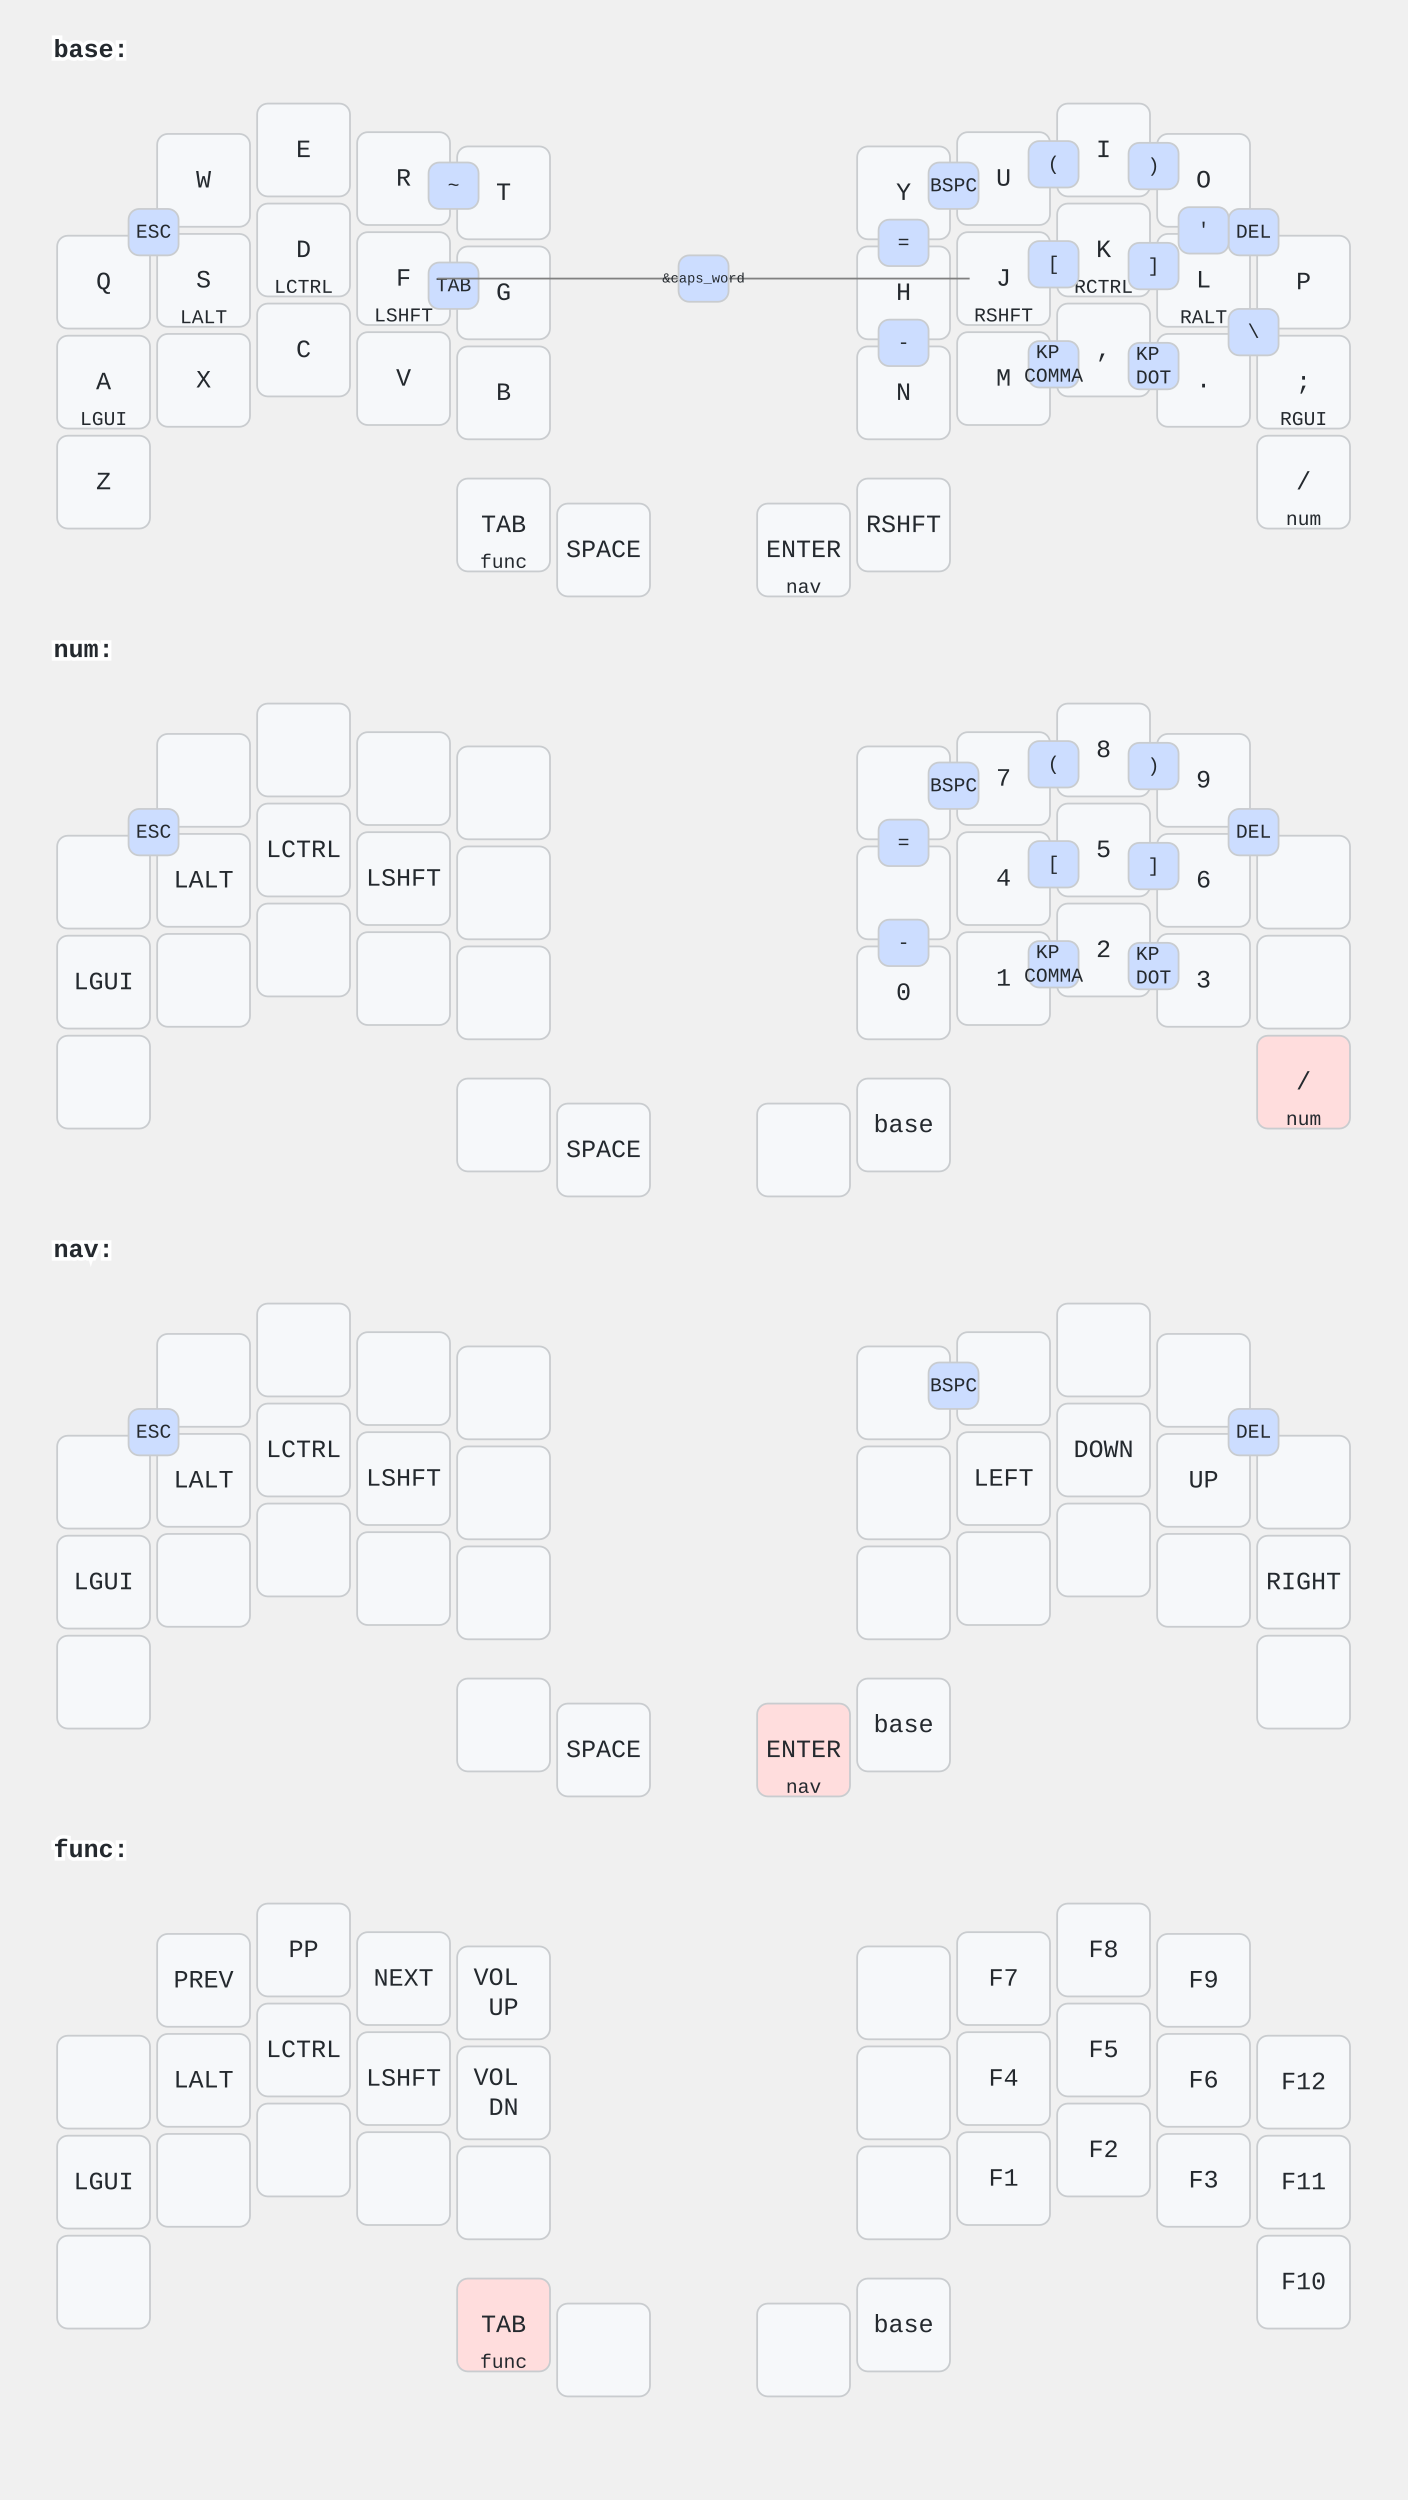
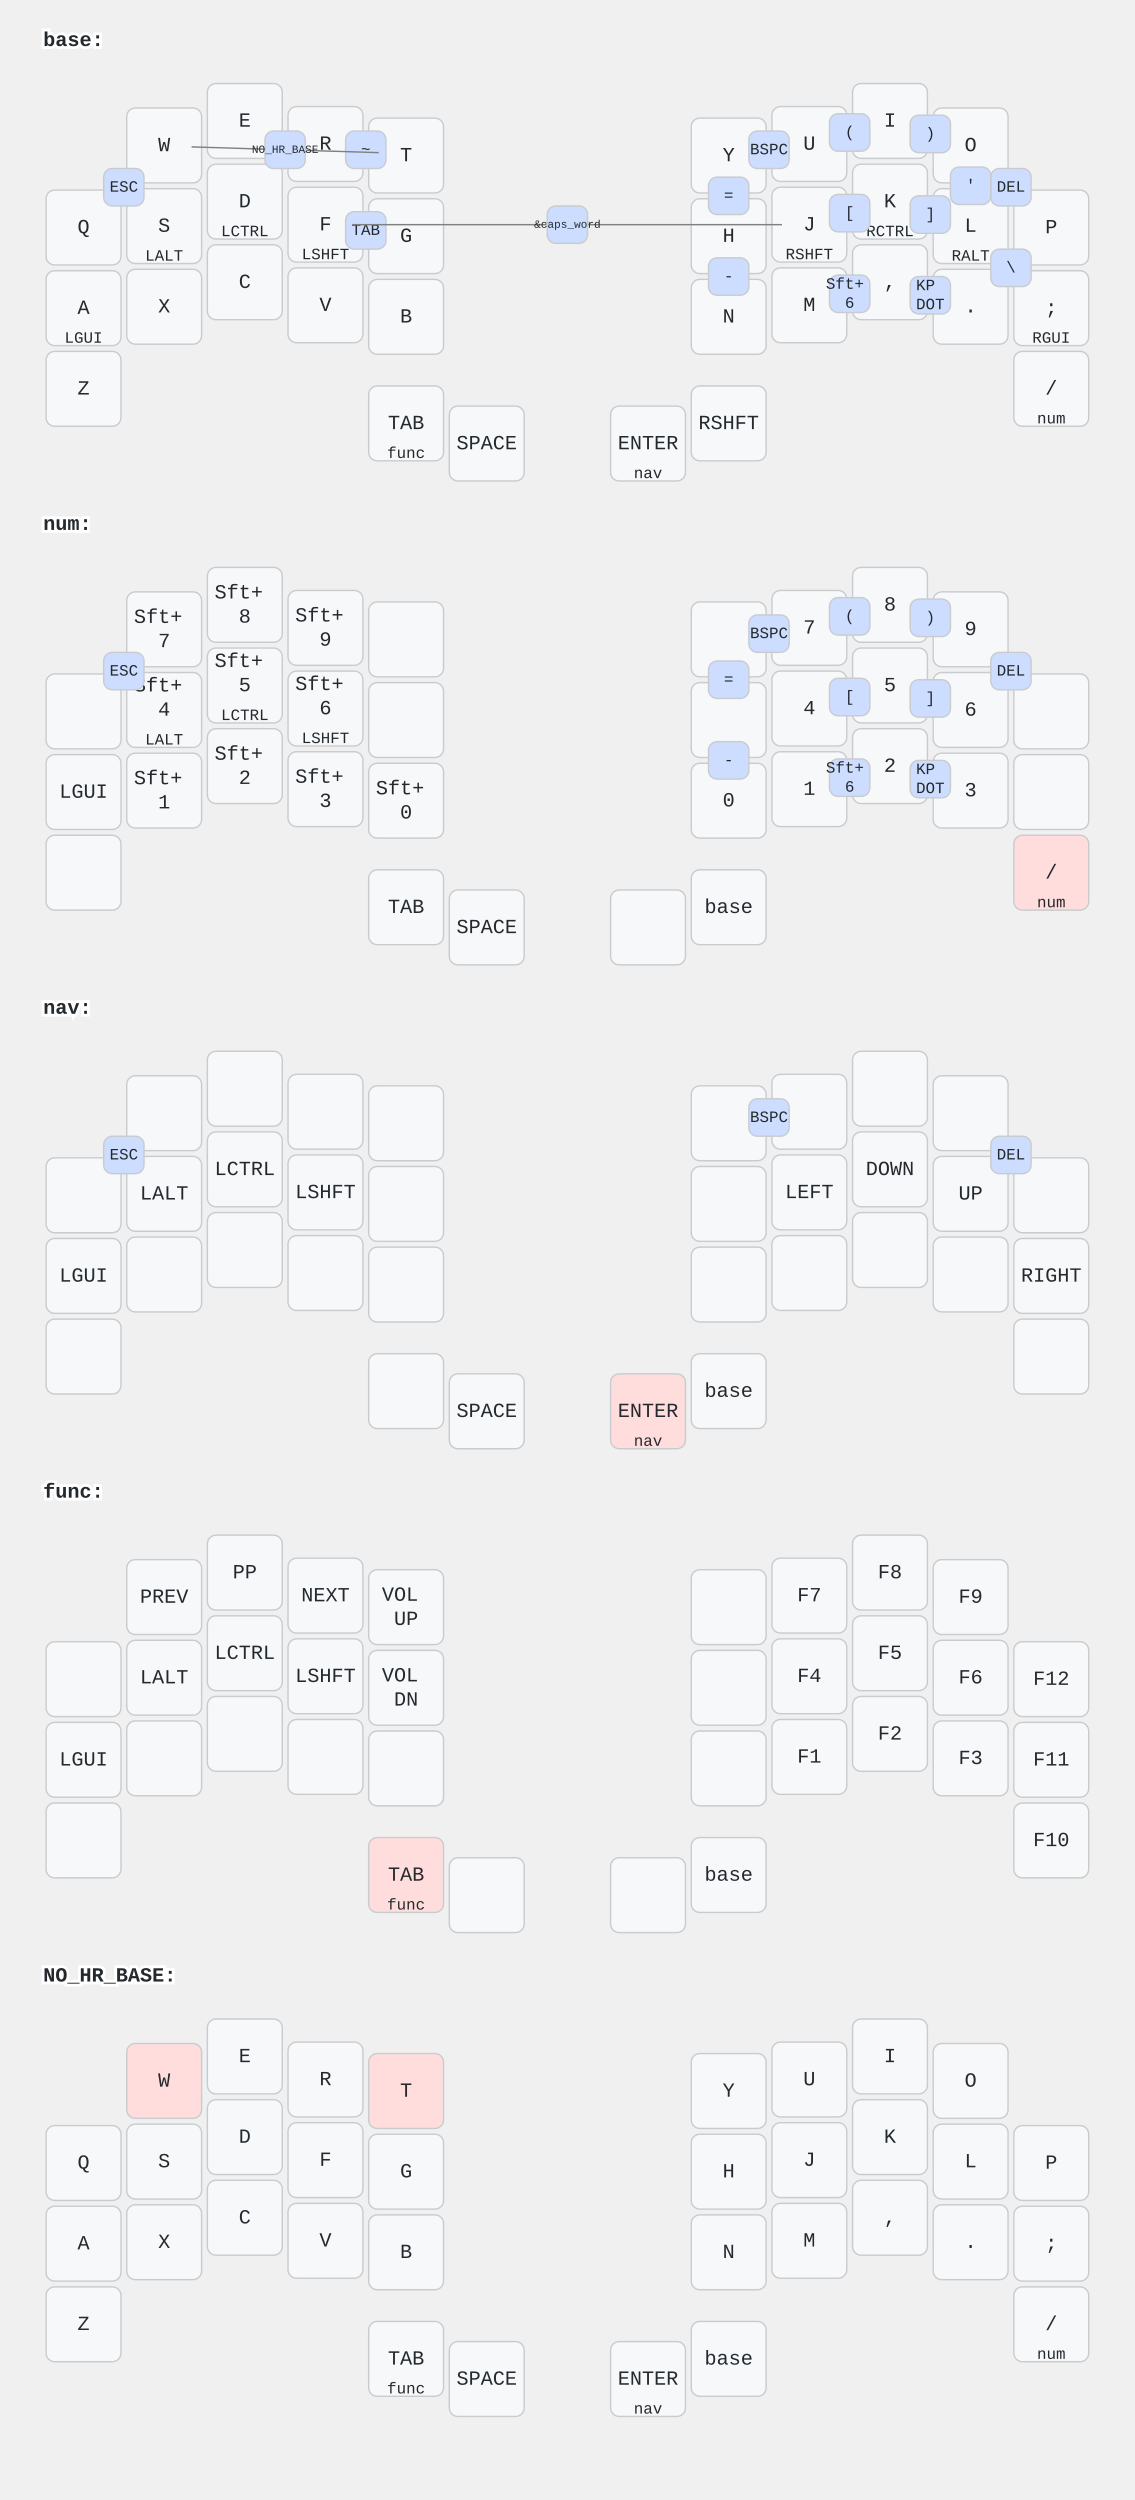
- <svg xmlns="http://www.w3.org/2000/svg" width="788" height="1400" viewBox="0 0 788 1400" class="keymap">
+ <svg xmlns="http://www.w3.org/2000/svg" width="788" height="1736" viewBox="0 0 788 1736" class="keymap">
  <style>/* inherit to force styles through use tags */
svg path {
    fill: inherit;
}

/* font and background color specifications */
svg.keymap {
    font-family: SFMono-Regular,Consolas,Liberation Mono,Menlo,monospace;
    font-size: 14px;
    font-kerning: normal;
    text-rendering: optimizeLegibility;
    fill: #24292e;
}

/* default key styling */
rect.key {
    fill: #f6f8fa;
}

rect.key, rect.combo {
    stroke: #c9cccf;
    stroke-width: 1;
}

/* default key side styling, only used is draw_key_sides is set */
rect.side {
    filter: brightness(90%);
}

/* color accent for combo boxes */
rect.combo, rect.combo-separate {
    fill: #cdf;
}

/* color accent for held keys */
rect.held, rect.combo.held {
    fill: #fdd;
}

/* color accent for ghost (optional) keys */
rect.ghost, rect.combo.ghost {
    stroke-dasharray: 4, 4;
    stroke-width: 2;
}

text {
    text-anchor: middle;
    dominant-baseline: middle;
}

/* styling for layer labels */
text.label {
    font-weight: bold;
    text-anchor: start;
    stroke: white;
    stroke-width: 4;
    paint-order: stroke;
}

/* styling for optional footer */
text.footer {
    text-anchor: end;
    dominant-baseline: auto;
    stroke: white;
    stroke-width: 4;
    paint-order: stroke;
}

/* styling for combo tap, and key hold/shifted label text */
text.combo, text.hold, text.shifted {
    font-size: 11px;
}

text.hold {
    text-anchor: middle;
    dominant-baseline: auto;
}

text.shifted {
    text-anchor: middle;
    dominant-baseline: hanging;
}

/* styling for hold/shifted label text in combo box */
text.combo.hold, text.combo.shifted {
    font-size: 8px;
}

/* lighter symbol for transparent keys */
text.trans {
    fill: #7b7e81;
}

/* styling for combo dendrons */
path.combo {
    stroke-width: 1;
    stroke: gray;
    fill: none;
}

/* Start Tabler Icons Cleanup */
/* cannot use height/width with glyphs */
.icon-tabler &gt; path {
    fill: inherit;
    stroke: inherit;
    stroke-width: 2;
}
/* hide tabler's default box */
.icon-tabler &gt; path[stroke="none"][fill="none"] {
    visibility: hidden;
}
/* End Tabler Icons Cleanup */
</style>
  <g transform="translate(30, 0)" class="layer-base">
    <text x="0" y="28" class="label">base:</text>
    <g transform="translate(0, 56)">
      <g transform="translate(28, 102)" class="key keypos-0">
        <rect rx="6" ry="6" x="-26" y="-26" width="52" height="52" class="key" />
        <text x="0" y="0" class="key tap">Q</text>
      </g>
      <g transform="translate(84, 45)" class="key keypos-1">
        <rect rx="6" ry="6" x="-26" y="-26" width="52" height="52" class="key" />
        <text x="0" y="0" class="key tap">W</text>
      </g>
      <g transform="translate(140, 28)" class="key keypos-2">
        <rect rx="6" ry="6" x="-26" y="-26" width="52" height="52" class="key" />
        <text x="0" y="0" class="key tap">E</text>
      </g>
      <g transform="translate(196, 44)" class="key keypos-3">
        <rect rx="6" ry="6" x="-26" y="-26" width="52" height="52" class="key" />
        <text x="0" y="0" class="key tap">R</text>
      </g>
      <g transform="translate(252, 52)" class="key keypos-4">
        <rect rx="6" ry="6" x="-26" y="-26" width="52" height="52" class="key" />
        <text x="0" y="0" class="key tap">T</text>
      </g>
      <g transform="translate(476, 52)" class="key keypos-5">
        <rect rx="6" ry="6" x="-26" y="-26" width="52" height="52" class="key" />
        <text x="0" y="0" class="key tap">Y</text>
      </g>
      <g transform="translate(532, 44)" class="key keypos-6">
        <rect rx="6" ry="6" x="-26" y="-26" width="52" height="52" class="key" />
        <text x="0" y="0" class="key tap">U</text>
      </g>
      <g transform="translate(588, 28)" class="key keypos-7">
        <rect rx="6" ry="6" x="-26" y="-26" width="52" height="52" class="key" />
        <text x="0" y="0" class="key tap">I</text>
      </g>
      <g transform="translate(644, 45)" class="key keypos-8">
        <rect rx="6" ry="6" x="-26" y="-26" width="52" height="52" class="key" />
        <text x="0" y="0" class="key tap">O</text>
      </g>
      <g transform="translate(700, 102)" class="key keypos-9">
        <rect rx="6" ry="6" x="-26" y="-26" width="52" height="52" class="key" />
        <text x="0" y="0" class="key tap">P</text>
      </g>
      <g transform="translate(28, 158)" class="key keypos-10">
        <rect rx="6" ry="6" x="-26" y="-26" width="52" height="52" class="key" />
        <text x="0" y="0" class="key tap">A</text>
        <text x="0" y="24" class="key hold">LGUI</text>
      </g>
      <g transform="translate(84, 101)" class="key keypos-11">
        <rect rx="6" ry="6" x="-26" y="-26" width="52" height="52" class="key" />
        <text x="0" y="0" class="key tap">S</text>
        <text x="0" y="24" class="key hold">LALT</text>
      </g>
      <g transform="translate(140, 84)" class="key keypos-12">
        <rect rx="6" ry="6" x="-26" y="-26" width="52" height="52" class="key" />
        <text x="0" y="0" class="key tap">D</text>
        <text x="0" y="24" class="key hold">LCTRL</text>
      </g>
      <g transform="translate(196, 100)" class="key keypos-13">
        <rect rx="6" ry="6" x="-26" y="-26" width="52" height="52" class="key" />
        <text x="0" y="0" class="key tap">F</text>
        <text x="0" y="24" class="key hold">LSHFT</text>
      </g>
      <g transform="translate(252, 108)" class="key keypos-14">
        <rect rx="6" ry="6" x="-26" y="-26" width="52" height="52" class="key" />
        <text x="0" y="0" class="key tap">G</text>
      </g>
      <g transform="translate(476, 108)" class="key keypos-15">
        <rect rx="6" ry="6" x="-26" y="-26" width="52" height="52" class="key" />
        <text x="0" y="0" class="key tap">H</text>
      </g>
      <g transform="translate(532, 100)" class="key keypos-16">
        <rect rx="6" ry="6" x="-26" y="-26" width="52" height="52" class="key" />
        <text x="0" y="0" class="key tap">J</text>
        <text x="0" y="24" class="key hold">RSHFT</text>
      </g>
      <g transform="translate(588, 84)" class="key keypos-17">
        <rect rx="6" ry="6" x="-26" y="-26" width="52" height="52" class="key" />
        <text x="0" y="0" class="key tap">K</text>
        <text x="0" y="24" class="key hold">RCTRL</text>
      </g>
      <g transform="translate(644, 101)" class="key keypos-18">
        <rect rx="6" ry="6" x="-26" y="-26" width="52" height="52" class="key" />
        <text x="0" y="0" class="key tap">L</text>
        <text x="0" y="24" class="key hold">RALT</text>
      </g>
      <g transform="translate(700, 158)" class="key keypos-19">
        <rect rx="6" ry="6" x="-26" y="-26" width="52" height="52" class="key" />
        <text x="0" y="0" class="key tap">;</text>
        <text x="0" y="24" class="key hold">RGUI</text>
      </g>
      <g transform="translate(28, 214)" class="key keypos-20">
        <rect rx="6" ry="6" x="-26" y="-26" width="52" height="52" class="key" />
        <text x="0" y="0" class="key tap">Z</text>
      </g>
      <g transform="translate(84, 157)" class="key keypos-21">
        <rect rx="6" ry="6" x="-26" y="-26" width="52" height="52" class="key" />
        <text x="0" y="0" class="key tap">X</text>
      </g>
      <g transform="translate(140, 140)" class="key keypos-22">
        <rect rx="6" ry="6" x="-26" y="-26" width="52" height="52" class="key" />
        <text x="0" y="0" class="key tap">C</text>
      </g>
      <g transform="translate(196, 156)" class="key keypos-23">
        <rect rx="6" ry="6" x="-26" y="-26" width="52" height="52" class="key" />
        <text x="0" y="0" class="key tap">V</text>
      </g>
      <g transform="translate(252, 164)" class="key keypos-24">
        <rect rx="6" ry="6" x="-26" y="-26" width="52" height="52" class="key" />
        <text x="0" y="0" class="key tap">B</text>
      </g>
      <g transform="translate(476, 164)" class="key keypos-25">
        <rect rx="6" ry="6" x="-26" y="-26" width="52" height="52" class="key" />
        <text x="0" y="0" class="key tap">N</text>
      </g>
      <g transform="translate(532, 156)" class="key keypos-26">
        <rect rx="6" ry="6" x="-26" y="-26" width="52" height="52" class="key" />
        <text x="0" y="0" class="key tap">M</text>
      </g>
      <g transform="translate(588, 140)" class="key keypos-27">
        <rect rx="6" ry="6" x="-26" y="-26" width="52" height="52" class="key" />
        <text x="0" y="0" class="key tap">,</text>
      </g>
      <g transform="translate(644, 157)" class="key keypos-28">
        <rect rx="6" ry="6" x="-26" y="-26" width="52" height="52" class="key" />
        <text x="0" y="0" class="key tap">.</text>
      </g>
      <g transform="translate(700, 214)" class="key keypos-29">
        <rect rx="6" ry="6" x="-26" y="-26" width="52" height="52" class="key" />
        <text x="0" y="0" class="key tap">/</text>
        <text x="0" y="24" class="key hold">num</text>
      </g>
      <g transform="translate(252, 238)" class="key keypos-30">
        <rect rx="6" ry="6" x="-26" y="-26" width="52" height="52" class="key" />
        <text x="0" y="0" class="key tap">TAB</text>
        <text x="0" y="24" class="key hold">func</text>
      </g>
      <g transform="translate(308, 252)" class="key keypos-31">
        <rect rx="6" ry="6" x="-26" y="-26" width="52" height="52" class="key" />
        <text x="0" y="0" class="key tap">SPACE</text>
      </g>
      <g transform="translate(420, 252)" class="key keypos-32">
        <rect rx="6" ry="6" x="-26" y="-26" width="52" height="52" class="key" />
        <text x="0" y="0" class="key tap">ENTER</text>
        <text x="0" y="24" class="key hold">nav</text>
      </g>
      <g transform="translate(476, 238)" class="key keypos-33">
        <rect rx="6" ry="6" x="-26" y="-26" width="52" height="52" class="key" />
        <text x="0" y="0" class="key tap">RSHFT</text>
      </g>
      <g class="combo combopos-0">
        <rect rx="6" ry="6" x="42" y="61" width="28" height="26" class="combo" />
        <text x="56" y="74" class="combo tap">ESC</text>
      </g>
      <g class="combo combopos-1">
        <rect rx="6" ry="6" x="210" y="35" width="28" height="26" class="combo" />
        <text x="224" y="48" class="combo tap">~</text>
      </g>
      <g class="combo combopos-2">
        <rect rx="6" ry="6" x="210" y="91" width="28" height="26" class="combo" />
        <text x="224" y="104" class="combo tap">TAB</text>
      </g>
      <g class="combo combopos-3">
        <rect rx="6" ry="6" x="490" y="35" width="28" height="26" class="combo" />
        <text x="504" y="48" class="combo tap">BSPC</text>
      </g>
      <g class="combo combopos-4">
        <rect rx="6" ry="6" x="658" y="61" width="28" height="26" class="combo" />
        <text x="672" y="74" class="combo tap">DEL</text>
      </g>
      <g class="combo combopos-5">
        <rect rx="6" ry="6" x="462" y="67" width="28" height="26" class="combo" />
        <text x="476" y="80" class="combo tap">=</text>
      </g>
      <g class="combo combopos-6">
        <rect rx="6" ry="6" x="462" y="123" width="28" height="26" class="combo" />
        <text x="476" y="136" class="combo tap">-</text>
      </g>
      <g class="combo combopos-7">
        <rect rx="6" ry="6" x="630" y="60" width="28" height="26" class="combo" />
        <text x="644" y="73" class="combo tap">'</text>
      </g>
      <g class="combo combopos-8">
        <rect rx="6" ry="6" x="546" y="79" width="28" height="26" class="combo" />
        <text x="560" y="92" class="combo tap">[</text>
      </g>
      <g class="combo combopos-9">
        <rect rx="6" ry="6" x="602" y="80" width="28" height="26" class="combo" />
        <text x="616" y="93" class="combo tap">]</text>
      </g>
      <g class="combo combopos-10">
        <rect rx="6" ry="6" x="658" y="117" width="28" height="26" class="combo" />
        <text x="672" y="130" class="combo tap">\</text>
      </g>
      <g class="combo combopos-11">
        <rect rx="6" ry="6" x="546" y="23" width="28" height="26" class="combo" />
        <text x="560" y="36" class="combo tap">(</text>
      </g>
      <g class="combo combopos-12">
        <rect rx="6" ry="6" x="602" y="24" width="28" height="26" class="combo" />
        <text x="616" y="37" class="combo tap">)</text>
      </g>
      <g class="combo combopos-13">
        <rect rx="6" ry="6" x="546" y="135" width="28" height="26" class="combo" />
        <text x="560" y="148" class="combo tap">
-           <tspan x="560" dy="-0.6em">KP</tspan>
-           <tspan x="560" dy="1.2em">COMMA</tspan>
+           <tspan x="560" dy="-0.6em">Sft+</tspan>
+           <tspan x="560" dy="1.2em">6</tspan>
        </text>
      </g>
      <g class="combo combopos-14">
        <rect rx="6" ry="6" x="602" y="136" width="28" height="26" class="combo" />
        <text x="616" y="149" class="combo tap">
          <tspan x="616" dy="-0.6em">KP</tspan>
          <tspan x="616" dy="1.2em">DOT</tspan>
        </text>
      </g>
      <g class="combo combopos-15">
+         <path d="M168,48 l-65,-2" class="combo" />
+         <path d="M168,48 l65,2" class="combo" />
+         <rect rx="6" ry="6" x="154" y="35" width="28" height="26" class="combo" />
+         <text x="168" y="48" class="combo tap">
+           <tspan style="font-size: 70%">NO_HR_BASE</tspan>
+         </text>
+       </g>
+       <g class="combo combopos-16">
        <path d="M364,100 l-149,0" class="combo" />
        <path d="M364,100 l149,0" class="combo" />
        <rect rx="6" ry="6" x="350" y="87" width="28" height="26" class="combo" />
        <text x="364" y="100" class="combo tap">
          <tspan style="font-size: 70%">&amp;caps_word</tspan>
        </text>
      </g>
    </g>
  </g>
  <g transform="translate(30, 336)" class="layer-num">
    <text x="0" y="28" class="label">num:</text>
    <g transform="translate(0, 56)">
      <g transform="translate(28, 102)" class="key keypos-0">
        <rect rx="6" ry="6" x="-26" y="-26" width="52" height="52" class="key" />
      </g>
      <g transform="translate(84, 45)" class="key keypos-1">
        <rect rx="6" ry="6" x="-26" y="-26" width="52" height="52" class="key" />
+         <text x="0" y="0" class="key tap">
+           <tspan x="0" dy="-0.6em">Sft+</tspan>
+           <tspan x="0" dy="1.2em">7</tspan>
+         </text>
      </g>
      <g transform="translate(140, 28)" class="key keypos-2">
        <rect rx="6" ry="6" x="-26" y="-26" width="52" height="52" class="key" />
+         <text x="0" y="0" class="key tap">
+           <tspan x="0" dy="-0.6em">Sft+</tspan>
+           <tspan x="0" dy="1.2em">8</tspan>
+         </text>
      </g>
      <g transform="translate(196, 44)" class="key keypos-3">
        <rect rx="6" ry="6" x="-26" y="-26" width="52" height="52" class="key" />
+         <text x="0" y="0" class="key tap">
+           <tspan x="0" dy="-0.6em">Sft+</tspan>
+           <tspan x="0" dy="1.2em">9</tspan>
+         </text>
      </g>
      <g transform="translate(252, 52)" class="key keypos-4">
        <rect rx="6" ry="6" x="-26" y="-26" width="52" height="52" class="key" />
      </g>
      <g transform="translate(476, 52)" class="key keypos-5">
        <rect rx="6" ry="6" x="-26" y="-26" width="52" height="52" class="key" />
      </g>
      <g transform="translate(532, 44)" class="key keypos-6">
        <rect rx="6" ry="6" x="-26" y="-26" width="52" height="52" class="key" />
        <text x="0" y="0" class="key tap">7</text>
      </g>
      <g transform="translate(588, 28)" class="key keypos-7">
        <rect rx="6" ry="6" x="-26" y="-26" width="52" height="52" class="key" />
        <text x="0" y="0" class="key tap">8</text>
      </g>
      <g transform="translate(644, 45)" class="key keypos-8">
        <rect rx="6" ry="6" x="-26" y="-26" width="52" height="52" class="key" />
        <text x="0" y="0" class="key tap">9</text>
      </g>
      <g transform="translate(700, 102)" class="key keypos-9">
        <rect rx="6" ry="6" x="-26" y="-26" width="52" height="52" class="key" />
      </g>
      <g transform="translate(28, 158)" class="key keypos-10">
        <rect rx="6" ry="6" x="-26" y="-26" width="52" height="52" class="key" />
        <text x="0" y="0" class="key tap">LGUI</text>
      </g>
      <g transform="translate(84, 101)" class="key keypos-11">
        <rect rx="6" ry="6" x="-26" y="-26" width="52" height="52" class="key" />
-         <text x="0" y="0" class="key tap">LALT</text>
+         <text x="0" y="0" class="key tap">
+           <tspan x="0" dy="-1.2em">Sft+</tspan>
+           <tspan x="0" dy="1.2em">4</tspan>
+         </text>
+         <text x="0" y="24" class="key hold">LALT</text>
      </g>
      <g transform="translate(140, 84)" class="key keypos-12">
        <rect rx="6" ry="6" x="-26" y="-26" width="52" height="52" class="key" />
-         <text x="0" y="0" class="key tap">LCTRL</text>
+         <text x="0" y="0" class="key tap">
+           <tspan x="0" dy="-1.2em">Sft+</tspan>
+           <tspan x="0" dy="1.2em">5</tspan>
+         </text>
+         <text x="0" y="24" class="key hold">LCTRL</text>
      </g>
      <g transform="translate(196, 100)" class="key keypos-13">
        <rect rx="6" ry="6" x="-26" y="-26" width="52" height="52" class="key" />
-         <text x="0" y="0" class="key tap">LSHFT</text>
+         <text x="0" y="0" class="key tap">
+           <tspan x="0" dy="-1.2em">Sft+</tspan>
+           <tspan x="0" dy="1.2em">6</tspan>
+         </text>
+         <text x="0" y="24" class="key hold">LSHFT</text>
      </g>
      <g transform="translate(252, 108)" class="key keypos-14">
        <rect rx="6" ry="6" x="-26" y="-26" width="52" height="52" class="key" />
      </g>
      <g transform="translate(476, 108)" class="key keypos-15">
        <rect rx="6" ry="6" x="-26" y="-26" width="52" height="52" class="key" />
      </g>
      <g transform="translate(532, 100)" class="key keypos-16">
        <rect rx="6" ry="6" x="-26" y="-26" width="52" height="52" class="key" />
        <text x="0" y="0" class="key tap">4</text>
      </g>
      <g transform="translate(588, 84)" class="key keypos-17">
        <rect rx="6" ry="6" x="-26" y="-26" width="52" height="52" class="key" />
        <text x="0" y="0" class="key tap">5</text>
      </g>
      <g transform="translate(644, 101)" class="key keypos-18">
        <rect rx="6" ry="6" x="-26" y="-26" width="52" height="52" class="key" />
        <text x="0" y="0" class="key tap">6</text>
      </g>
      <g transform="translate(700, 158)" class="key keypos-19">
        <rect rx="6" ry="6" x="-26" y="-26" width="52" height="52" class="key" />
      </g>
      <g transform="translate(28, 214)" class="key keypos-20">
        <rect rx="6" ry="6" x="-26" y="-26" width="52" height="52" class="key" />
      </g>
      <g transform="translate(84, 157)" class="key keypos-21">
        <rect rx="6" ry="6" x="-26" y="-26" width="52" height="52" class="key" />
+         <text x="0" y="0" class="key tap">
+           <tspan x="0" dy="-0.6em">Sft+</tspan>
+           <tspan x="0" dy="1.2em">1</tspan>
+         </text>
      </g>
      <g transform="translate(140, 140)" class="key keypos-22">
        <rect rx="6" ry="6" x="-26" y="-26" width="52" height="52" class="key" />
+         <text x="0" y="0" class="key tap">
+           <tspan x="0" dy="-0.6em">Sft+</tspan>
+           <tspan x="0" dy="1.2em">2</tspan>
+         </text>
      </g>
      <g transform="translate(196, 156)" class="key keypos-23">
        <rect rx="6" ry="6" x="-26" y="-26" width="52" height="52" class="key" />
+         <text x="0" y="0" class="key tap">
+           <tspan x="0" dy="-0.6em">Sft+</tspan>
+           <tspan x="0" dy="1.2em">3</tspan>
+         </text>
      </g>
      <g transform="translate(252, 164)" class="key keypos-24">
        <rect rx="6" ry="6" x="-26" y="-26" width="52" height="52" class="key" />
+         <text x="0" y="0" class="key tap">
+           <tspan x="0" dy="-0.6em">Sft+</tspan>
+           <tspan x="0" dy="1.2em">0</tspan>
+         </text>
      </g>
      <g transform="translate(476, 164)" class="key keypos-25">
        <rect rx="6" ry="6" x="-26" y="-26" width="52" height="52" class="key" />
        <text x="0" y="0" class="key tap">0</text>
      </g>
      <g transform="translate(532, 156)" class="key keypos-26">
        <rect rx="6" ry="6" x="-26" y="-26" width="52" height="52" class="key" />
        <text x="0" y="0" class="key tap">1</text>
      </g>
      <g transform="translate(588, 140)" class="key keypos-27">
        <rect rx="6" ry="6" x="-26" y="-26" width="52" height="52" class="key" />
        <text x="0" y="0" class="key tap">2</text>
      </g>
      <g transform="translate(644, 157)" class="key keypos-28">
        <rect rx="6" ry="6" x="-26" y="-26" width="52" height="52" class="key" />
        <text x="0" y="0" class="key tap">3</text>
      </g>
      <g transform="translate(700, 214)" class="key held keypos-29">
        <rect rx="6" ry="6" x="-26" y="-26" width="52" height="52" class="key held" />
        <text x="0" y="0" class="key held tap">/</text>
        <text x="0" y="24" class="key held hold">num</text>
      </g>
      <g transform="translate(252, 238)" class="key keypos-30">
        <rect rx="6" ry="6" x="-26" y="-26" width="52" height="52" class="key" />
+         <text x="0" y="0" class="key tap">TAB</text>
      </g>
      <g transform="translate(308, 252)" class="key keypos-31">
        <rect rx="6" ry="6" x="-26" y="-26" width="52" height="52" class="key" />
        <text x="0" y="0" class="key tap">SPACE</text>
      </g>
      <g transform="translate(420, 252)" class="key keypos-32">
        <rect rx="6" ry="6" x="-26" y="-26" width="52" height="52" class="key" />
      </g>
      <g transform="translate(476, 238)" class="key keypos-33">
        <rect rx="6" ry="6" x="-26" y="-26" width="52" height="52" class="key" />
        <text x="0" y="0" class="key tap">base</text>
      </g>
      <g class="combo combopos-0">
        <rect rx="6" ry="6" x="42" y="61" width="28" height="26" class="combo" />
        <text x="56" y="74" class="combo tap">ESC</text>
      </g>
      <g class="combo combopos-1">
        <rect rx="6" ry="6" x="490" y="35" width="28" height="26" class="combo" />
        <text x="504" y="48" class="combo tap">BSPC</text>
      </g>
      <g class="combo combopos-2">
        <rect rx="6" ry="6" x="658" y="61" width="28" height="26" class="combo" />
        <text x="672" y="74" class="combo tap">DEL</text>
      </g>
      <g class="combo combopos-3">
        <rect rx="6" ry="6" x="462" y="67" width="28" height="26" class="combo" />
        <text x="476" y="80" class="combo tap">=</text>
      </g>
      <g class="combo combopos-4">
        <rect rx="6" ry="6" x="462" y="123" width="28" height="26" class="combo" />
        <text x="476" y="136" class="combo tap">-</text>
      </g>
      <g class="combo combopos-5">
        <rect rx="6" ry="6" x="546" y="79" width="28" height="26" class="combo" />
        <text x="560" y="92" class="combo tap">[</text>
      </g>
      <g class="combo combopos-6">
        <rect rx="6" ry="6" x="602" y="80" width="28" height="26" class="combo" />
        <text x="616" y="93" class="combo tap">]</text>
      </g>
      <g class="combo combopos-7">
        <rect rx="6" ry="6" x="546" y="23" width="28" height="26" class="combo" />
        <text x="560" y="36" class="combo tap">(</text>
      </g>
      <g class="combo combopos-8">
        <rect rx="6" ry="6" x="602" y="24" width="28" height="26" class="combo" />
        <text x="616" y="37" class="combo tap">)</text>
      </g>
      <g class="combo combopos-9">
        <rect rx="6" ry="6" x="546" y="135" width="28" height="26" class="combo" />
        <text x="560" y="148" class="combo tap">
-           <tspan x="560" dy="-0.6em">KP</tspan>
-           <tspan x="560" dy="1.2em">COMMA</tspan>
+           <tspan x="560" dy="-0.6em">Sft+</tspan>
+           <tspan x="560" dy="1.2em">6</tspan>
        </text>
      </g>
      <g class="combo combopos-10">
        <rect rx="6" ry="6" x="602" y="136" width="28" height="26" class="combo" />
        <text x="616" y="149" class="combo tap">
          <tspan x="616" dy="-0.6em">KP</tspan>
          <tspan x="616" dy="1.2em">DOT</tspan>
        </text>
      </g>
    </g>
  </g>
  <g transform="translate(30, 672)" class="layer-nav">
    <text x="0" y="28" class="label">nav:</text>
    <g transform="translate(0, 56)">
      <g transform="translate(28, 102)" class="key keypos-0">
        <rect rx="6" ry="6" x="-26" y="-26" width="52" height="52" class="key" />
      </g>
      <g transform="translate(84, 45)" class="key keypos-1">
        <rect rx="6" ry="6" x="-26" y="-26" width="52" height="52" class="key" />
      </g>
      <g transform="translate(140, 28)" class="key keypos-2">
        <rect rx="6" ry="6" x="-26" y="-26" width="52" height="52" class="key" />
      </g>
      <g transform="translate(196, 44)" class="key keypos-3">
        <rect rx="6" ry="6" x="-26" y="-26" width="52" height="52" class="key" />
      </g>
      <g transform="translate(252, 52)" class="key keypos-4">
        <rect rx="6" ry="6" x="-26" y="-26" width="52" height="52" class="key" />
      </g>
      <g transform="translate(476, 52)" class="key keypos-5">
        <rect rx="6" ry="6" x="-26" y="-26" width="52" height="52" class="key" />
      </g>
      <g transform="translate(532, 44)" class="key keypos-6">
        <rect rx="6" ry="6" x="-26" y="-26" width="52" height="52" class="key" />
      </g>
      <g transform="translate(588, 28)" class="key keypos-7">
        <rect rx="6" ry="6" x="-26" y="-26" width="52" height="52" class="key" />
      </g>
      <g transform="translate(644, 45)" class="key keypos-8">
        <rect rx="6" ry="6" x="-26" y="-26" width="52" height="52" class="key" />
      </g>
      <g transform="translate(700, 102)" class="key keypos-9">
        <rect rx="6" ry="6" x="-26" y="-26" width="52" height="52" class="key" />
      </g>
      <g transform="translate(28, 158)" class="key keypos-10">
        <rect rx="6" ry="6" x="-26" y="-26" width="52" height="52" class="key" />
        <text x="0" y="0" class="key tap">LGUI</text>
      </g>
      <g transform="translate(84, 101)" class="key keypos-11">
        <rect rx="6" ry="6" x="-26" y="-26" width="52" height="52" class="key" />
        <text x="0" y="0" class="key tap">LALT</text>
      </g>
      <g transform="translate(140, 84)" class="key keypos-12">
        <rect rx="6" ry="6" x="-26" y="-26" width="52" height="52" class="key" />
        <text x="0" y="0" class="key tap">LCTRL</text>
      </g>
      <g transform="translate(196, 100)" class="key keypos-13">
        <rect rx="6" ry="6" x="-26" y="-26" width="52" height="52" class="key" />
        <text x="0" y="0" class="key tap">LSHFT</text>
      </g>
      <g transform="translate(252, 108)" class="key keypos-14">
        <rect rx="6" ry="6" x="-26" y="-26" width="52" height="52" class="key" />
      </g>
      <g transform="translate(476, 108)" class="key keypos-15">
        <rect rx="6" ry="6" x="-26" y="-26" width="52" height="52" class="key" />
      </g>
      <g transform="translate(532, 100)" class="key keypos-16">
        <rect rx="6" ry="6" x="-26" y="-26" width="52" height="52" class="key" />
        <text x="0" y="0" class="key tap">LEFT</text>
      </g>
      <g transform="translate(588, 84)" class="key keypos-17">
        <rect rx="6" ry="6" x="-26" y="-26" width="52" height="52" class="key" />
        <text x="0" y="0" class="key tap">DOWN</text>
      </g>
      <g transform="translate(644, 101)" class="key keypos-18">
        <rect rx="6" ry="6" x="-26" y="-26" width="52" height="52" class="key" />
        <text x="0" y="0" class="key tap">UP</text>
      </g>
      <g transform="translate(700, 158)" class="key keypos-19">
        <rect rx="6" ry="6" x="-26" y="-26" width="52" height="52" class="key" />
        <text x="0" y="0" class="key tap">RIGHT</text>
      </g>
      <g transform="translate(28, 214)" class="key keypos-20">
        <rect rx="6" ry="6" x="-26" y="-26" width="52" height="52" class="key" />
      </g>
      <g transform="translate(84, 157)" class="key keypos-21">
        <rect rx="6" ry="6" x="-26" y="-26" width="52" height="52" class="key" />
      </g>
      <g transform="translate(140, 140)" class="key keypos-22">
        <rect rx="6" ry="6" x="-26" y="-26" width="52" height="52" class="key" />
      </g>
      <g transform="translate(196, 156)" class="key keypos-23">
        <rect rx="6" ry="6" x="-26" y="-26" width="52" height="52" class="key" />
      </g>
      <g transform="translate(252, 164)" class="key keypos-24">
        <rect rx="6" ry="6" x="-26" y="-26" width="52" height="52" class="key" />
      </g>
      <g transform="translate(476, 164)" class="key keypos-25">
        <rect rx="6" ry="6" x="-26" y="-26" width="52" height="52" class="key" />
      </g>
      <g transform="translate(532, 156)" class="key keypos-26">
        <rect rx="6" ry="6" x="-26" y="-26" width="52" height="52" class="key" />
      </g>
      <g transform="translate(588, 140)" class="key keypos-27">
        <rect rx="6" ry="6" x="-26" y="-26" width="52" height="52" class="key" />
      </g>
      <g transform="translate(644, 157)" class="key keypos-28">
        <rect rx="6" ry="6" x="-26" y="-26" width="52" height="52" class="key" />
      </g>
      <g transform="translate(700, 214)" class="key keypos-29">
        <rect rx="6" ry="6" x="-26" y="-26" width="52" height="52" class="key" />
      </g>
      <g transform="translate(252, 238)" class="key keypos-30">
        <rect rx="6" ry="6" x="-26" y="-26" width="52" height="52" class="key" />
      </g>
      <g transform="translate(308, 252)" class="key keypos-31">
        <rect rx="6" ry="6" x="-26" y="-26" width="52" height="52" class="key" />
        <text x="0" y="0" class="key tap">SPACE</text>
      </g>
      <g transform="translate(420, 252)" class="key held keypos-32">
        <rect rx="6" ry="6" x="-26" y="-26" width="52" height="52" class="key held" />
        <text x="0" y="0" class="key held tap">ENTER</text>
        <text x="0" y="24" class="key held hold">nav</text>
      </g>
      <g transform="translate(476, 238)" class="key keypos-33">
        <rect rx="6" ry="6" x="-26" y="-26" width="52" height="52" class="key" />
        <text x="0" y="0" class="key tap">base</text>
      </g>
      <g class="combo combopos-0">
        <rect rx="6" ry="6" x="42" y="61" width="28" height="26" class="combo" />
        <text x="56" y="74" class="combo tap">ESC</text>
      </g>
      <g class="combo combopos-1">
        <rect rx="6" ry="6" x="490" y="35" width="28" height="26" class="combo" />
        <text x="504" y="48" class="combo tap">BSPC</text>
      </g>
      <g class="combo combopos-2">
        <rect rx="6" ry="6" x="658" y="61" width="28" height="26" class="combo" />
        <text x="672" y="74" class="combo tap">DEL</text>
      </g>
    </g>
  </g>
  <g transform="translate(30, 1008)" class="layer-func">
    <text x="0" y="28" class="label">func:</text>
    <g transform="translate(0, 56)">
      <g transform="translate(28, 102)" class="key keypos-0">
        <rect rx="6" ry="6" x="-26" y="-26" width="52" height="52" class="key" />
      </g>
      <g transform="translate(84, 45)" class="key keypos-1">
        <rect rx="6" ry="6" x="-26" y="-26" width="52" height="52" class="key" />
        <text x="0" y="0" class="key tap">PREV</text>
      </g>
      <g transform="translate(140, 28)" class="key keypos-2">
        <rect rx="6" ry="6" x="-26" y="-26" width="52" height="52" class="key" />
        <text x="0" y="0" class="key tap">PP</text>
      </g>
      <g transform="translate(196, 44)" class="key keypos-3">
        <rect rx="6" ry="6" x="-26" y="-26" width="52" height="52" class="key" />
        <text x="0" y="0" class="key tap">NEXT</text>
      </g>
      <g transform="translate(252, 52)" class="key keypos-4">
        <rect rx="6" ry="6" x="-26" y="-26" width="52" height="52" class="key" />
        <text x="0" y="0" class="key tap">
          <tspan x="0" dy="-0.6em">VOL</tspan>
          <tspan x="0" dy="1.2em">UP</tspan>
        </text>
      </g>
      <g transform="translate(476, 52)" class="key keypos-5">
        <rect rx="6" ry="6" x="-26" y="-26" width="52" height="52" class="key" />
      </g>
      <g transform="translate(532, 44)" class="key keypos-6">
        <rect rx="6" ry="6" x="-26" y="-26" width="52" height="52" class="key" />
        <text x="0" y="0" class="key tap">F7</text>
      </g>
      <g transform="translate(588, 28)" class="key keypos-7">
        <rect rx="6" ry="6" x="-26" y="-26" width="52" height="52" class="key" />
        <text x="0" y="0" class="key tap">F8</text>
      </g>
      <g transform="translate(644, 45)" class="key keypos-8">
        <rect rx="6" ry="6" x="-26" y="-26" width="52" height="52" class="key" />
        <text x="0" y="0" class="key tap">F9</text>
      </g>
      <g transform="translate(700, 102)" class="key keypos-9">
        <rect rx="6" ry="6" x="-26" y="-26" width="52" height="52" class="key" />
        <text x="0" y="0" class="key tap">F12</text>
      </g>
      <g transform="translate(28, 158)" class="key keypos-10">
        <rect rx="6" ry="6" x="-26" y="-26" width="52" height="52" class="key" />
        <text x="0" y="0" class="key tap">LGUI</text>
      </g>
      <g transform="translate(84, 101)" class="key keypos-11">
        <rect rx="6" ry="6" x="-26" y="-26" width="52" height="52" class="key" />
        <text x="0" y="0" class="key tap">LALT</text>
      </g>
      <g transform="translate(140, 84)" class="key keypos-12">
        <rect rx="6" ry="6" x="-26" y="-26" width="52" height="52" class="key" />
        <text x="0" y="0" class="key tap">LCTRL</text>
      </g>
      <g transform="translate(196, 100)" class="key keypos-13">
        <rect rx="6" ry="6" x="-26" y="-26" width="52" height="52" class="key" />
        <text x="0" y="0" class="key tap">LSHFT</text>
      </g>
      <g transform="translate(252, 108)" class="key keypos-14">
        <rect rx="6" ry="6" x="-26" y="-26" width="52" height="52" class="key" />
        <text x="0" y="0" class="key tap">
          <tspan x="0" dy="-0.6em">VOL</tspan>
          <tspan x="0" dy="1.2em">DN</tspan>
        </text>
      </g>
      <g transform="translate(476, 108)" class="key keypos-15">
        <rect rx="6" ry="6" x="-26" y="-26" width="52" height="52" class="key" />
      </g>
      <g transform="translate(532, 100)" class="key keypos-16">
        <rect rx="6" ry="6" x="-26" y="-26" width="52" height="52" class="key" />
        <text x="0" y="0" class="key tap">F4</text>
      </g>
      <g transform="translate(588, 84)" class="key keypos-17">
        <rect rx="6" ry="6" x="-26" y="-26" width="52" height="52" class="key" />
        <text x="0" y="0" class="key tap">F5</text>
      </g>
      <g transform="translate(644, 101)" class="key keypos-18">
        <rect rx="6" ry="6" x="-26" y="-26" width="52" height="52" class="key" />
        <text x="0" y="0" class="key tap">F6</text>
      </g>
      <g transform="translate(700, 158)" class="key keypos-19">
        <rect rx="6" ry="6" x="-26" y="-26" width="52" height="52" class="key" />
        <text x="0" y="0" class="key tap">F11</text>
      </g>
      <g transform="translate(28, 214)" class="key keypos-20">
        <rect rx="6" ry="6" x="-26" y="-26" width="52" height="52" class="key" />
      </g>
      <g transform="translate(84, 157)" class="key keypos-21">
        <rect rx="6" ry="6" x="-26" y="-26" width="52" height="52" class="key" />
      </g>
      <g transform="translate(140, 140)" class="key keypos-22">
        <rect rx="6" ry="6" x="-26" y="-26" width="52" height="52" class="key" />
      </g>
      <g transform="translate(196, 156)" class="key keypos-23">
        <rect rx="6" ry="6" x="-26" y="-26" width="52" height="52" class="key" />
      </g>
      <g transform="translate(252, 164)" class="key keypos-24">
        <rect rx="6" ry="6" x="-26" y="-26" width="52" height="52" class="key" />
      </g>
      <g transform="translate(476, 164)" class="key keypos-25">
        <rect rx="6" ry="6" x="-26" y="-26" width="52" height="52" class="key" />
      </g>
      <g transform="translate(532, 156)" class="key keypos-26">
        <rect rx="6" ry="6" x="-26" y="-26" width="52" height="52" class="key" />
        <text x="0" y="0" class="key tap">F1</text>
      </g>
      <g transform="translate(588, 140)" class="key keypos-27">
        <rect rx="6" ry="6" x="-26" y="-26" width="52" height="52" class="key" />
        <text x="0" y="0" class="key tap">F2</text>
      </g>
      <g transform="translate(644, 157)" class="key keypos-28">
        <rect rx="6" ry="6" x="-26" y="-26" width="52" height="52" class="key" />
        <text x="0" y="0" class="key tap">F3</text>
      </g>
      <g transform="translate(700, 214)" class="key keypos-29">
        <rect rx="6" ry="6" x="-26" y="-26" width="52" height="52" class="key" />
        <text x="0" y="0" class="key tap">F10</text>
      </g>
      <g transform="translate(252, 238)" class="key held keypos-30">
        <rect rx="6" ry="6" x="-26" y="-26" width="52" height="52" class="key held" />
        <text x="0" y="0" class="key held tap">TAB</text>
        <text x="0" y="24" class="key held hold">func</text>
      </g>
      <g transform="translate(308, 252)" class="key keypos-31">
        <rect rx="6" ry="6" x="-26" y="-26" width="52" height="52" class="key" />
      </g>
      <g transform="translate(420, 252)" class="key keypos-32">
        <rect rx="6" ry="6" x="-26" y="-26" width="52" height="52" class="key" />
      </g>
      <g transform="translate(476, 238)" class="key keypos-33">
        <rect rx="6" ry="6" x="-26" y="-26" width="52" height="52" class="key" />
        <text x="0" y="0" class="key tap">base</text>
      </g>
    </g>
  </g>
+   <g transform="translate(30, 1344)" class="layer-NO_HR_BASE">
+     <text x="0" y="28" class="label">NO_HR_BASE:</text>
+     <g transform="translate(0, 56)">
+       <g transform="translate(28, 102)" class="key keypos-0">
+         <rect rx="6" ry="6" x="-26" y="-26" width="52" height="52" class="key" />
+         <text x="0" y="0" class="key tap">Q</text>
+       </g>
+       <g transform="translate(84, 45)" class="key held keypos-1">
+         <rect rx="6" ry="6" x="-26" y="-26" width="52" height="52" class="key held" />
+         <text x="0" y="0" class="key held tap">W</text>
+       </g>
+       <g transform="translate(140, 28)" class="key keypos-2">
+         <rect rx="6" ry="6" x="-26" y="-26" width="52" height="52" class="key" />
+         <text x="0" y="0" class="key tap">E</text>
+       </g>
+       <g transform="translate(196, 44)" class="key keypos-3">
+         <rect rx="6" ry="6" x="-26" y="-26" width="52" height="52" class="key" />
+         <text x="0" y="0" class="key tap">R</text>
+       </g>
+       <g transform="translate(252, 52)" class="key held keypos-4">
+         <rect rx="6" ry="6" x="-26" y="-26" width="52" height="52" class="key held" />
+         <text x="0" y="0" class="key held tap">T</text>
+       </g>
+       <g transform="translate(476, 52)" class="key keypos-5">
+         <rect rx="6" ry="6" x="-26" y="-26" width="52" height="52" class="key" />
+         <text x="0" y="0" class="key tap">Y</text>
+       </g>
+       <g transform="translate(532, 44)" class="key keypos-6">
+         <rect rx="6" ry="6" x="-26" y="-26" width="52" height="52" class="key" />
+         <text x="0" y="0" class="key tap">U</text>
+       </g>
+       <g transform="translate(588, 28)" class="key keypos-7">
+         <rect rx="6" ry="6" x="-26" y="-26" width="52" height="52" class="key" />
+         <text x="0" y="0" class="key tap">I</text>
+       </g>
+       <g transform="translate(644, 45)" class="key keypos-8">
+         <rect rx="6" ry="6" x="-26" y="-26" width="52" height="52" class="key" />
+         <text x="0" y="0" class="key tap">O</text>
+       </g>
+       <g transform="translate(700, 102)" class="key keypos-9">
+         <rect rx="6" ry="6" x="-26" y="-26" width="52" height="52" class="key" />
+         <text x="0" y="0" class="key tap">P</text>
+       </g>
+       <g transform="translate(28, 158)" class="key keypos-10">
+         <rect rx="6" ry="6" x="-26" y="-26" width="52" height="52" class="key" />
+         <text x="0" y="0" class="key tap">A</text>
+       </g>
+       <g transform="translate(84, 101)" class="key keypos-11">
+         <rect rx="6" ry="6" x="-26" y="-26" width="52" height="52" class="key" />
+         <text x="0" y="0" class="key tap">S</text>
+       </g>
+       <g transform="translate(140, 84)" class="key keypos-12">
+         <rect rx="6" ry="6" x="-26" y="-26" width="52" height="52" class="key" />
+         <text x="0" y="0" class="key tap">D</text>
+       </g>
+       <g transform="translate(196, 100)" class="key keypos-13">
+         <rect rx="6" ry="6" x="-26" y="-26" width="52" height="52" class="key" />
+         <text x="0" y="0" class="key tap">F</text>
+       </g>
+       <g transform="translate(252, 108)" class="key keypos-14">
+         <rect rx="6" ry="6" x="-26" y="-26" width="52" height="52" class="key" />
+         <text x="0" y="0" class="key tap">G</text>
+       </g>
+       <g transform="translate(476, 108)" class="key keypos-15">
+         <rect rx="6" ry="6" x="-26" y="-26" width="52" height="52" class="key" />
+         <text x="0" y="0" class="key tap">H</text>
+       </g>
+       <g transform="translate(532, 100)" class="key keypos-16">
+         <rect rx="6" ry="6" x="-26" y="-26" width="52" height="52" class="key" />
+         <text x="0" y="0" class="key tap">J</text>
+       </g>
+       <g transform="translate(588, 84)" class="key keypos-17">
+         <rect rx="6" ry="6" x="-26" y="-26" width="52" height="52" class="key" />
+         <text x="0" y="0" class="key tap">K</text>
+       </g>
+       <g transform="translate(644, 101)" class="key keypos-18">
+         <rect rx="6" ry="6" x="-26" y="-26" width="52" height="52" class="key" />
+         <text x="0" y="0" class="key tap">L</text>
+       </g>
+       <g transform="translate(700, 158)" class="key keypos-19">
+         <rect rx="6" ry="6" x="-26" y="-26" width="52" height="52" class="key" />
+         <text x="0" y="0" class="key tap">;</text>
+       </g>
+       <g transform="translate(28, 214)" class="key keypos-20">
+         <rect rx="6" ry="6" x="-26" y="-26" width="52" height="52" class="key" />
+         <text x="0" y="0" class="key tap">Z</text>
+       </g>
+       <g transform="translate(84, 157)" class="key keypos-21">
+         <rect rx="6" ry="6" x="-26" y="-26" width="52" height="52" class="key" />
+         <text x="0" y="0" class="key tap">X</text>
+       </g>
+       <g transform="translate(140, 140)" class="key keypos-22">
+         <rect rx="6" ry="6" x="-26" y="-26" width="52" height="52" class="key" />
+         <text x="0" y="0" class="key tap">C</text>
+       </g>
+       <g transform="translate(196, 156)" class="key keypos-23">
+         <rect rx="6" ry="6" x="-26" y="-26" width="52" height="52" class="key" />
+         <text x="0" y="0" class="key tap">V</text>
+       </g>
+       <g transform="translate(252, 164)" class="key keypos-24">
+         <rect rx="6" ry="6" x="-26" y="-26" width="52" height="52" class="key" />
+         <text x="0" y="0" class="key tap">B</text>
+       </g>
+       <g transform="translate(476, 164)" class="key keypos-25">
+         <rect rx="6" ry="6" x="-26" y="-26" width="52" height="52" class="key" />
+         <text x="0" y="0" class="key tap">N</text>
+       </g>
+       <g transform="translate(532, 156)" class="key keypos-26">
+         <rect rx="6" ry="6" x="-26" y="-26" width="52" height="52" class="key" />
+         <text x="0" y="0" class="key tap">M</text>
+       </g>
+       <g transform="translate(588, 140)" class="key keypos-27">
+         <rect rx="6" ry="6" x="-26" y="-26" width="52" height="52" class="key" />
+         <text x="0" y="0" class="key tap">,</text>
+       </g>
+       <g transform="translate(644, 157)" class="key keypos-28">
+         <rect rx="6" ry="6" x="-26" y="-26" width="52" height="52" class="key" />
+         <text x="0" y="0" class="key tap">.</text>
+       </g>
+       <g transform="translate(700, 214)" class="key keypos-29">
+         <rect rx="6" ry="6" x="-26" y="-26" width="52" height="52" class="key" />
+         <text x="0" y="0" class="key tap">/</text>
+         <text x="0" y="24" class="key hold">num</text>
+       </g>
+       <g transform="translate(252, 238)" class="key keypos-30">
+         <rect rx="6" ry="6" x="-26" y="-26" width="52" height="52" class="key" />
+         <text x="0" y="0" class="key tap">TAB</text>
+         <text x="0" y="24" class="key hold">func</text>
+       </g>
+       <g transform="translate(308, 252)" class="key keypos-31">
+         <rect rx="6" ry="6" x="-26" y="-26" width="52" height="52" class="key" />
+         <text x="0" y="0" class="key tap">SPACE</text>
+       </g>
+       <g transform="translate(420, 252)" class="key keypos-32">
+         <rect rx="6" ry="6" x="-26" y="-26" width="52" height="52" class="key" />
+         <text x="0" y="0" class="key tap">ENTER</text>
+         <text x="0" y="24" class="key hold">nav</text>
+       </g>
+       <g transform="translate(476, 238)" class="key keypos-33">
+         <rect rx="6" ry="6" x="-26" y="-26" width="52" height="52" class="key" />
+         <text x="0" y="0" class="key tap">base</text>
+       </g>
+     </g>
+   </g>
</svg>
